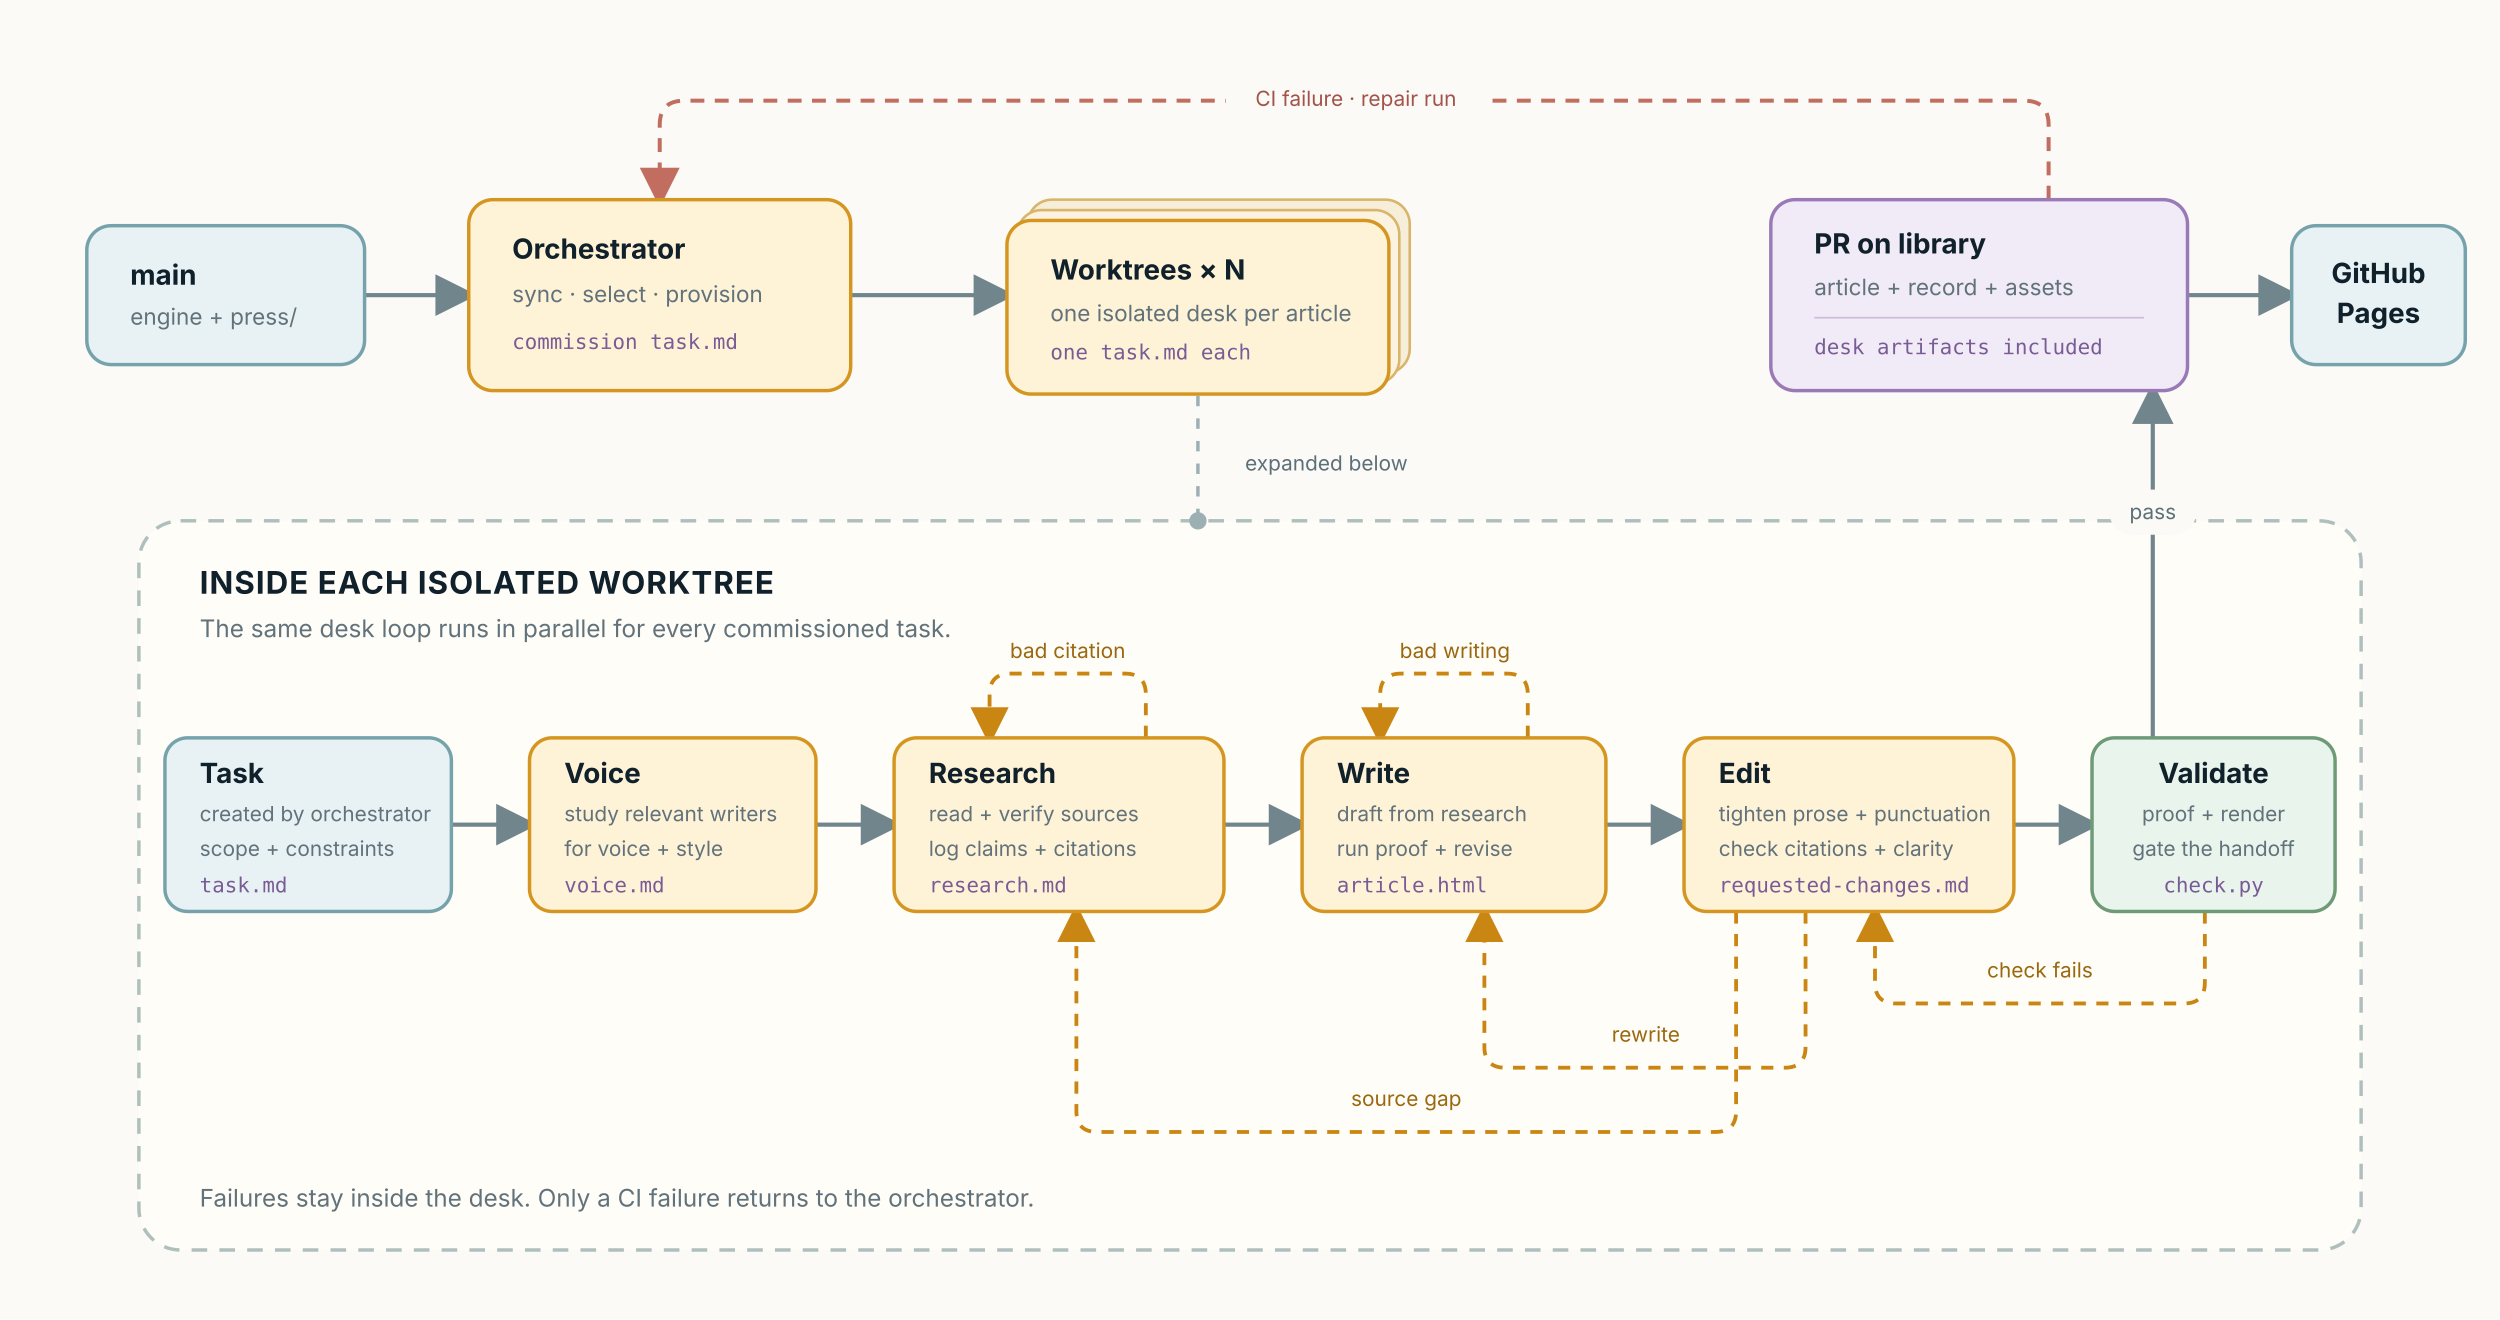
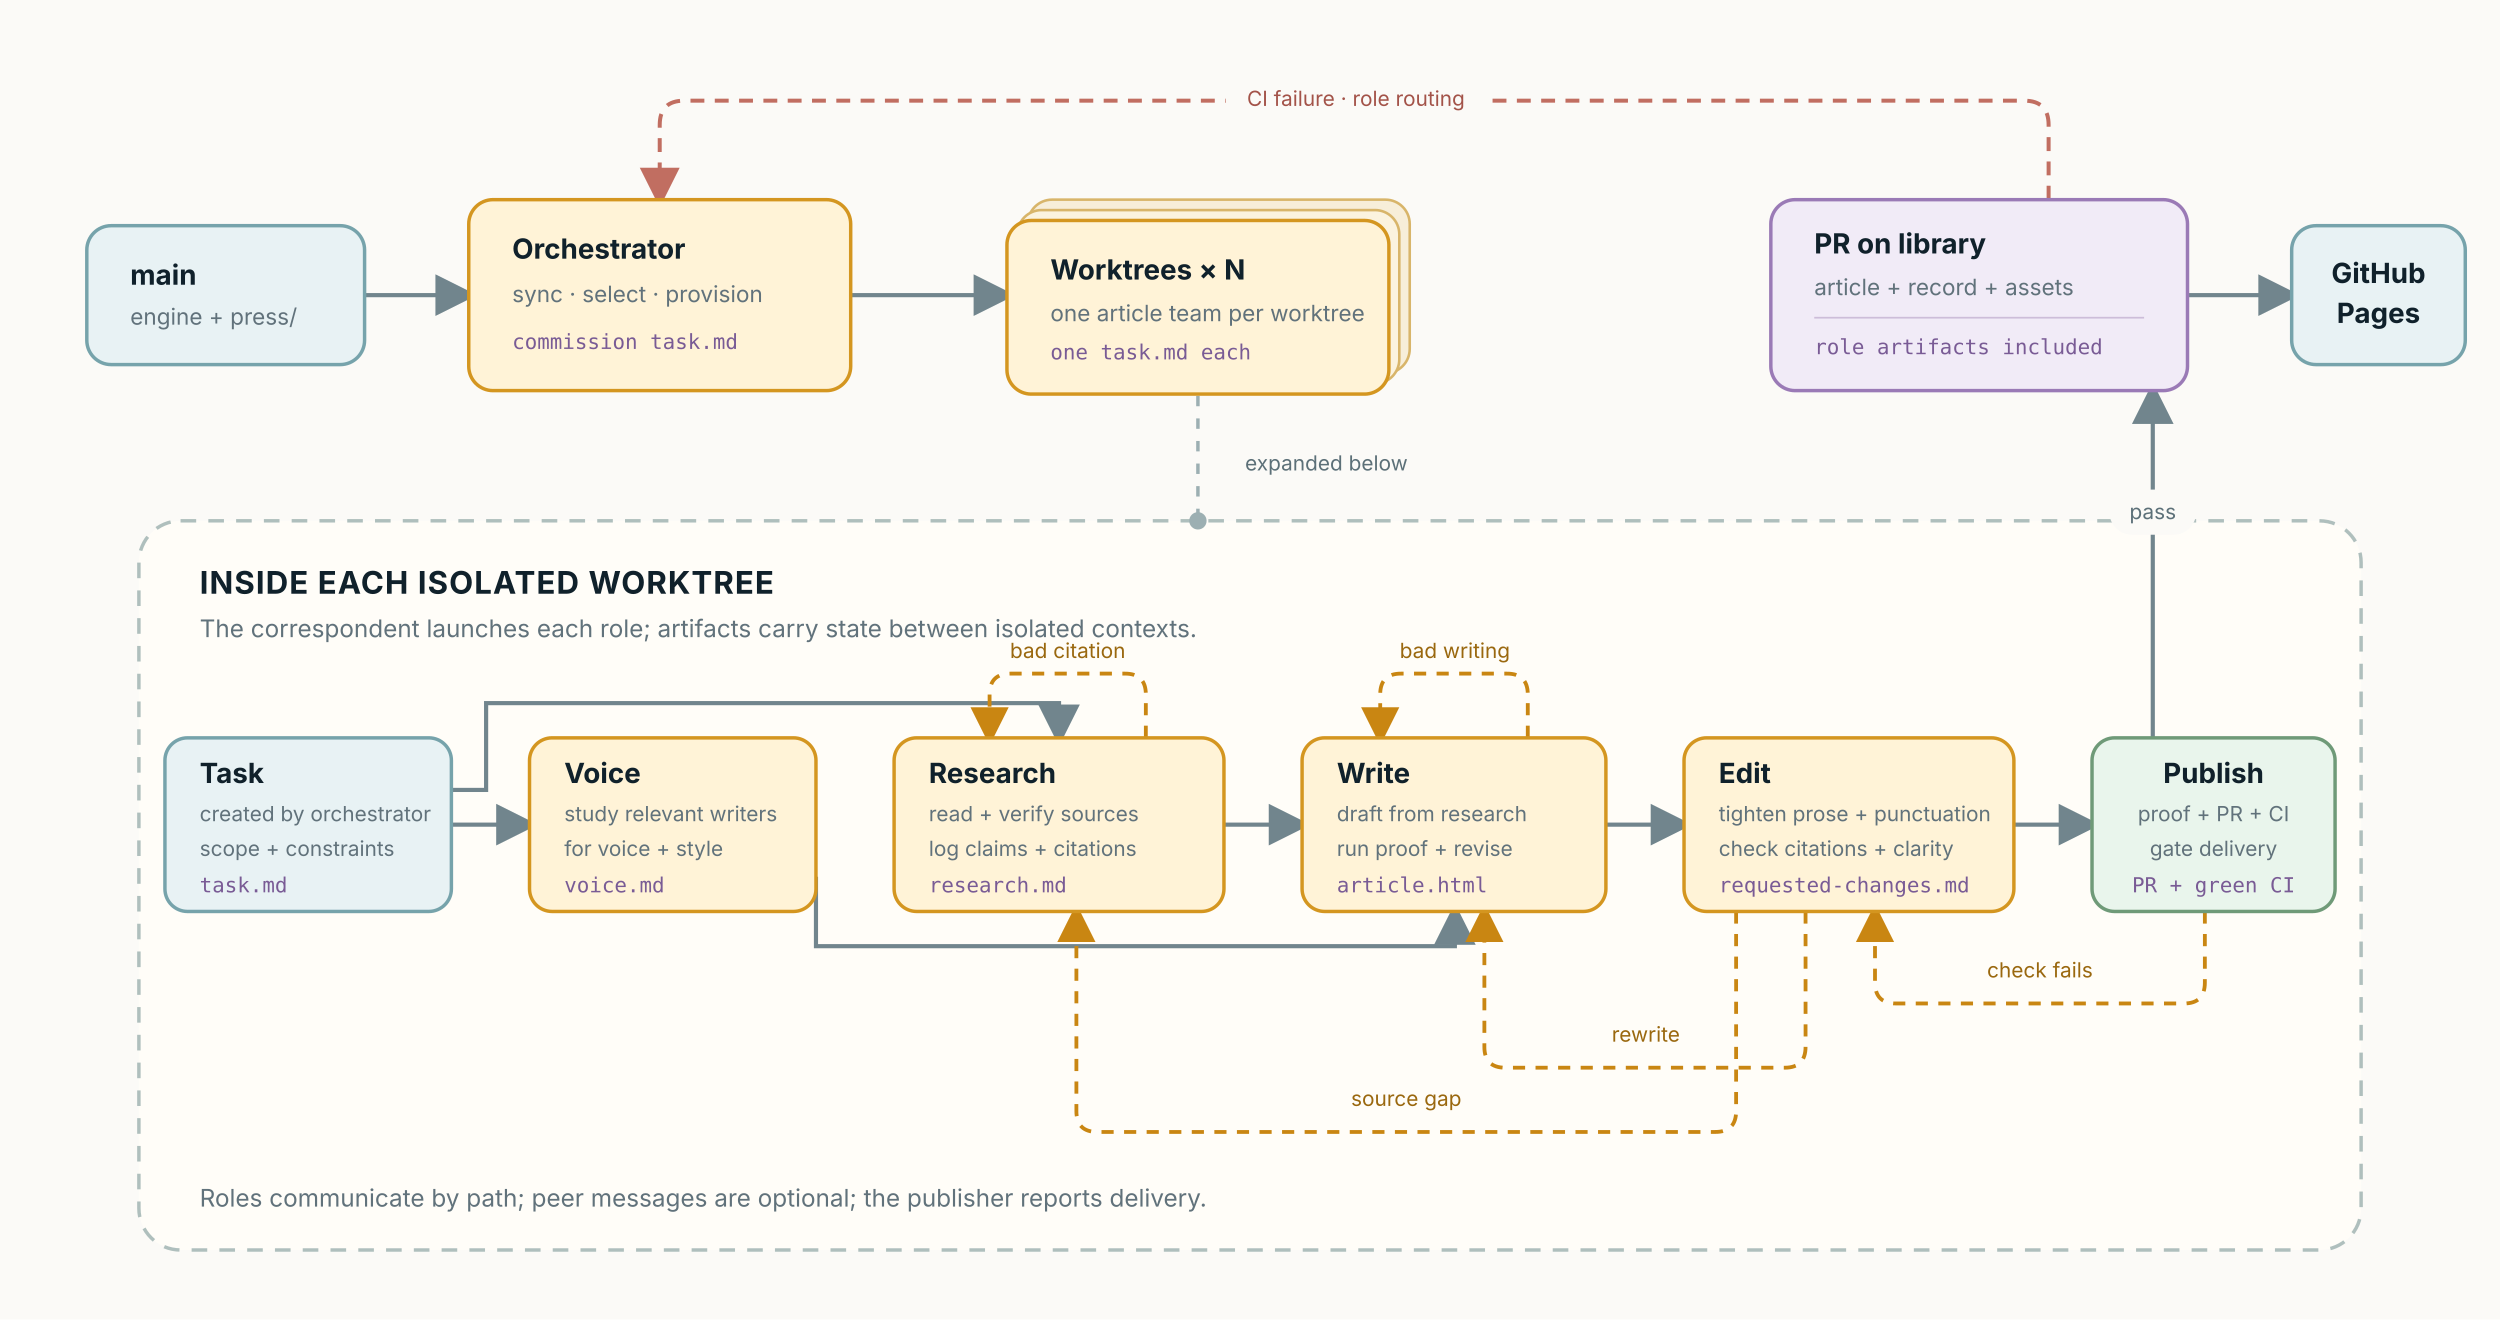
<svg xmlns="http://www.w3.org/2000/svg" viewBox="0 0 1440 760" role="img" aria-labelledby="diagram-title diagram-description">
  <defs>
    <marker id="arrow" markerWidth="10" markerHeight="10" refX="8" refY="5" orient="auto">
      <path d="M0 0L10 5L0 10Z" fill="#71858d" />
    </marker>
    <marker id="repair-arrow" markerWidth="10" markerHeight="10" refX="8" refY="5" orient="auto">
      <path d="M0 0L10 5L0 10Z" fill="#c98612" />
    </marker>
    <marker id="ci-arrow" markerWidth="10" markerHeight="10" refX="8" refY="5" orient="auto">
      <path d="M0 0L10 5L0 10Z" fill="#c16e61" />
    </marker>
    <style>
      .edge { fill: none; stroke: #71858d; stroke-width: 2.4; marker-end: url(#arrow); }
      .leader { fill: none; stroke: #9cafb2; stroke-width: 2; stroke-dasharray: 6 7; }
      .repair { fill: none; stroke: #c98612; stroke-width: 2.2; stroke-dasharray: 7 6; marker-end: url(#repair-arrow); }
      .ci { fill: none; stroke: #c16e61; stroke-width: 2.3; stroke-dasharray: 8 6; marker-end: url(#ci-arrow); }
      .node-title { fill: #10212b; font: 700 16px -apple-system, BlinkMacSystemFont, "Segoe UI", sans-serif; }
      .node-copy { fill: #61727b; font: 13px -apple-system, BlinkMacSystemFont, "Segoe UI", sans-serif; }
      .artifact { fill: #795b95; font: 12px ui-monospace, SFMono-Regular, Menlo, monospace; }
      .panel-title { fill: #10212b; font: 700 18px -apple-system, BlinkMacSystemFont, "Segoe UI", sans-serif; letter-spacing: .6px; }
      .panel-copy { fill: #61727b; font: 14px -apple-system, BlinkMacSystemFont, "Segoe UI", sans-serif; }
      .label { fill: #5c7078; font: 12px -apple-system, BlinkMacSystemFont, "Segoe UI", sans-serif; }
      .repair-label { fill: #9a680f; font: 12px -apple-system, BlinkMacSystemFont, "Segoe UI", sans-serif; }
      .ci-label { fill: #a35349; font: 12px -apple-system, BlinkMacSystemFont, "Segoe UI", sans-serif; }
    </style>
  </defs>
  <rect width="1440" height="760" fill="#fbfaf7" />
  <rect x="80" y="300" width="1280" height="420" rx="24" fill="#fffdf8" stroke="#afbfbd" stroke-width="2" stroke-dasharray="9 7" />
  <text class="panel-title" x="115" y="342">INSIDE EACH ISOLATED WORKTREE</text>
-   <text class="panel-copy" x="115" y="367">The same desk loop runs in parallel for every commissioned task.</text>
+   <text class="panel-copy" x="115" y="367">The correspondent launches each role; artifacts carry state between isolated contexts.</text>
  <path class="edge" d="M210 170H270" />
  <path class="edge" d="M490 170H580" />
  <path class="leader" d="M690 215V300" />
  <circle cx="690" cy="300" r="5" fill="#9cafb2" />
  <path class="edge" d="M1260 170H1320" />
  <path class="edge" d="M1240 425V225" />
  <path class="ci" d="M1180 115V72Q1180 58 1166 58H394Q380 58 380 72V115" />
  <rect x="706" y="43" width="150" height="28" rx="14" fill="#fbfaf7" />
-   <text class="ci-label" x="781" y="61" text-anchor="middle">CI failure · repair run</text>
+   <text class="ci-label" x="781" y="61" text-anchor="middle">CI failure · role routing</text>
  <rect x="50" y="130" width="160" height="80" rx="14" fill="#e8f2f4" stroke="#76a3ab" stroke-width="2" />
  <text class="node-title" x="75" y="164">main</text>
  <text class="node-copy" x="75" y="187">engine + press/</text>
  <rect x="270" y="115" width="220" height="110" rx="14" fill="#fff3d7" stroke="#d49620" stroke-width="2" />
  <text class="node-title" x="295" y="149">Orchestrator</text>
  <text class="node-copy" x="295" y="174">sync · select · provision</text>
  <text class="artifact" x="295" y="201">commission task.md</text>
  <rect x="592" y="115" width="220" height="100" rx="14" fill="#f7eed9" stroke="#d8b56a" stroke-width="1.5" />
  <rect x="586" y="121" width="220" height="100" rx="14" fill="#fbf3df" stroke="#d8b56a" stroke-width="1.5" />
  <rect x="580" y="127" width="220" height="100" rx="14" fill="#fff3d7" stroke="#d49620" stroke-width="2" />
  <text class="node-title" x="605" y="161">Worktrees × N</text>
-   <text class="node-copy" x="605" y="185">one isolated desk per article</text>
+   <text class="node-copy" x="605" y="185">one article team per worktree</text>
  <text class="artifact" x="605" y="207">one task.md each</text>
  <rect x="1020" y="115" width="240" height="110" rx="14" fill="#f1ebf7" stroke="#9a7ab6" stroke-width="2" />
  <text class="node-title" x="1045" y="146">PR on library</text>
  <text class="node-copy" x="1045" y="170">article + record + assets</text>
  <line x1="1045" y1="183" x2="1235" y2="183" stroke="#cdbdd9" />
-   <text class="artifact" x="1045" y="204">desk artifacts included</text>
+   <text class="artifact" x="1045" y="204">role artifacts included</text>
  <rect x="1320" y="130" width="100" height="80" rx="14" fill="#e8f2f4" stroke="#76a3ab" stroke-width="2" />
  <text class="node-title" x="1370" y="163" text-anchor="middle">GitHub</text>
  <text class="node-title" x="1370" y="186" text-anchor="middle">Pages</text>
  <rect x="706" y="253" width="116" height="28" rx="14" fill="#fbfaf7" />
  <text class="label" x="764" y="271" text-anchor="middle">expanded below</text>
  <rect x="1215" y="282" width="50" height="26" rx="13" fill="#fbfaf7" />
  <text class="label" x="1240" y="299" text-anchor="middle">pass</text>
  <path class="edge" d="M260 475H305" />
-   <path class="edge" d="M470 475H515" />
+   <path class="edge" d="M260 455H280V405H610V425" />
+   <path class="edge" d="M470 505V545H838V525" />
  <path class="edge" d="M705 475H750" />
  <path class="edge" d="M925 475H970" />
  <path class="edge" d="M1160 475H1205" />
  <path class="repair" d="M660 425V400Q660 388 648 388H582Q570 388 570 400V425" />
  <text class="repair-label" x="615" y="379" text-anchor="middle">bad citation</text>
  <path class="repair" d="M880 425V400Q880 388 868 388H807Q795 388 795 400V425" />
  <text class="repair-label" x="838" y="379" text-anchor="middle">bad writing</text>
  <path class="repair" d="M1270 525V566Q1270 578 1258 578H1092Q1080 578 1080 566V525" />
  <text class="repair-label" x="1175" y="563" text-anchor="middle">check fails</text>
  <path class="repair" d="M1040 525V603Q1040 615 1028 615H867Q855 615 855 603V525" />
  <text class="repair-label" x="948" y="600" text-anchor="middle">rewrite</text>
  <path class="repair" d="M1000 525V640Q1000 652 988 652H632Q620 652 620 640V525" />
  <text class="repair-label" x="810" y="637" text-anchor="middle">source gap</text>
  <rect x="95" y="425" width="165" height="100" rx="13" fill="#e8f2f4" stroke="#76a3ab" stroke-width="2" />
  <text class="node-title" x="115" y="451">Task</text>
  <text class="node-copy" x="115" y="473" style="font-size:12px">created by orchestrator</text>
  <text class="node-copy" x="115" y="493" style="font-size:12px">scope + constraints</text>
  <text class="artifact" x="115" y="514">task.md</text>
  <rect x="305" y="425" width="165" height="100" rx="13" fill="#fff3d7" stroke="#d49620" stroke-width="2" />
  <text class="node-title" x="325" y="451">Voice</text>
  <text class="node-copy" x="325" y="473" style="font-size:12px">study relevant writers</text>
  <text class="node-copy" x="325" y="493" style="font-size:12px">for voice + style</text>
  <text class="artifact" x="325" y="514">voice.md</text>
  <rect x="515" y="425" width="190" height="100" rx="13" fill="#fff3d7" stroke="#d49620" stroke-width="2" />
  <text class="node-title" x="535" y="451">Research</text>
  <text class="node-copy" x="535" y="473" style="font-size:12px">read + verify sources</text>
  <text class="node-copy" x="535" y="493" style="font-size:12px">log claims + citations</text>
  <text class="artifact" x="535" y="514">research.md</text>
  <rect x="750" y="425" width="175" height="100" rx="13" fill="#fff3d7" stroke="#d49620" stroke-width="2" />
  <text class="node-title" x="770" y="451">Write</text>
  <text class="node-copy" x="770" y="473" style="font-size:12px">draft from research</text>
  <text class="node-copy" x="770" y="493" style="font-size:12px">run proof + revise</text>
  <text class="artifact" x="770" y="514">article.html</text>
  <rect x="970" y="425" width="190" height="100" rx="13" fill="#fff3d7" stroke="#d49620" stroke-width="2" />
  <text class="node-title" x="990" y="451">Edit</text>
  <text class="node-copy" x="990" y="473" style="font-size:12px">tighten prose + punctuation</text>
  <text class="node-copy" x="990" y="493" style="font-size:12px">check citations + clarity</text>
  <text class="artifact" x="990" y="514">requested-changes.md</text>
  <rect x="1205" y="425" width="140" height="100" rx="13" fill="#e9f5ec" stroke="#6f9a78" stroke-width="2" />
-   <text class="node-title" x="1275" y="451" text-anchor="middle">Validate</text>
-   <text class="node-copy" x="1275" y="473" text-anchor="middle" style="font-size:12px">proof + render</text>
-   <text class="node-copy" x="1275" y="493" text-anchor="middle" style="font-size:12px">gate the handoff</text>
-   <text class="artifact" x="1275" y="514" text-anchor="middle">check.py</text>
-   <text class="panel-copy" x="115" y="695">Failures stay inside the desk. Only a CI failure returns to the orchestrator.</text>
+   <text class="node-title" x="1275" y="451" text-anchor="middle">Publish</text>
+   <text class="node-copy" x="1275" y="473" text-anchor="middle" style="font-size:12px">proof + PR + CI</text>
+   <text class="node-copy" x="1275" y="493" text-anchor="middle" style="font-size:12px">gate delivery</text>
+   <text class="artifact" x="1275" y="514" text-anchor="middle">PR + green CI</text>
+   <text class="panel-copy" x="115" y="695">Roles communicate by path; peer messages are optional; the publisher reports delivery.</text>
</svg>
